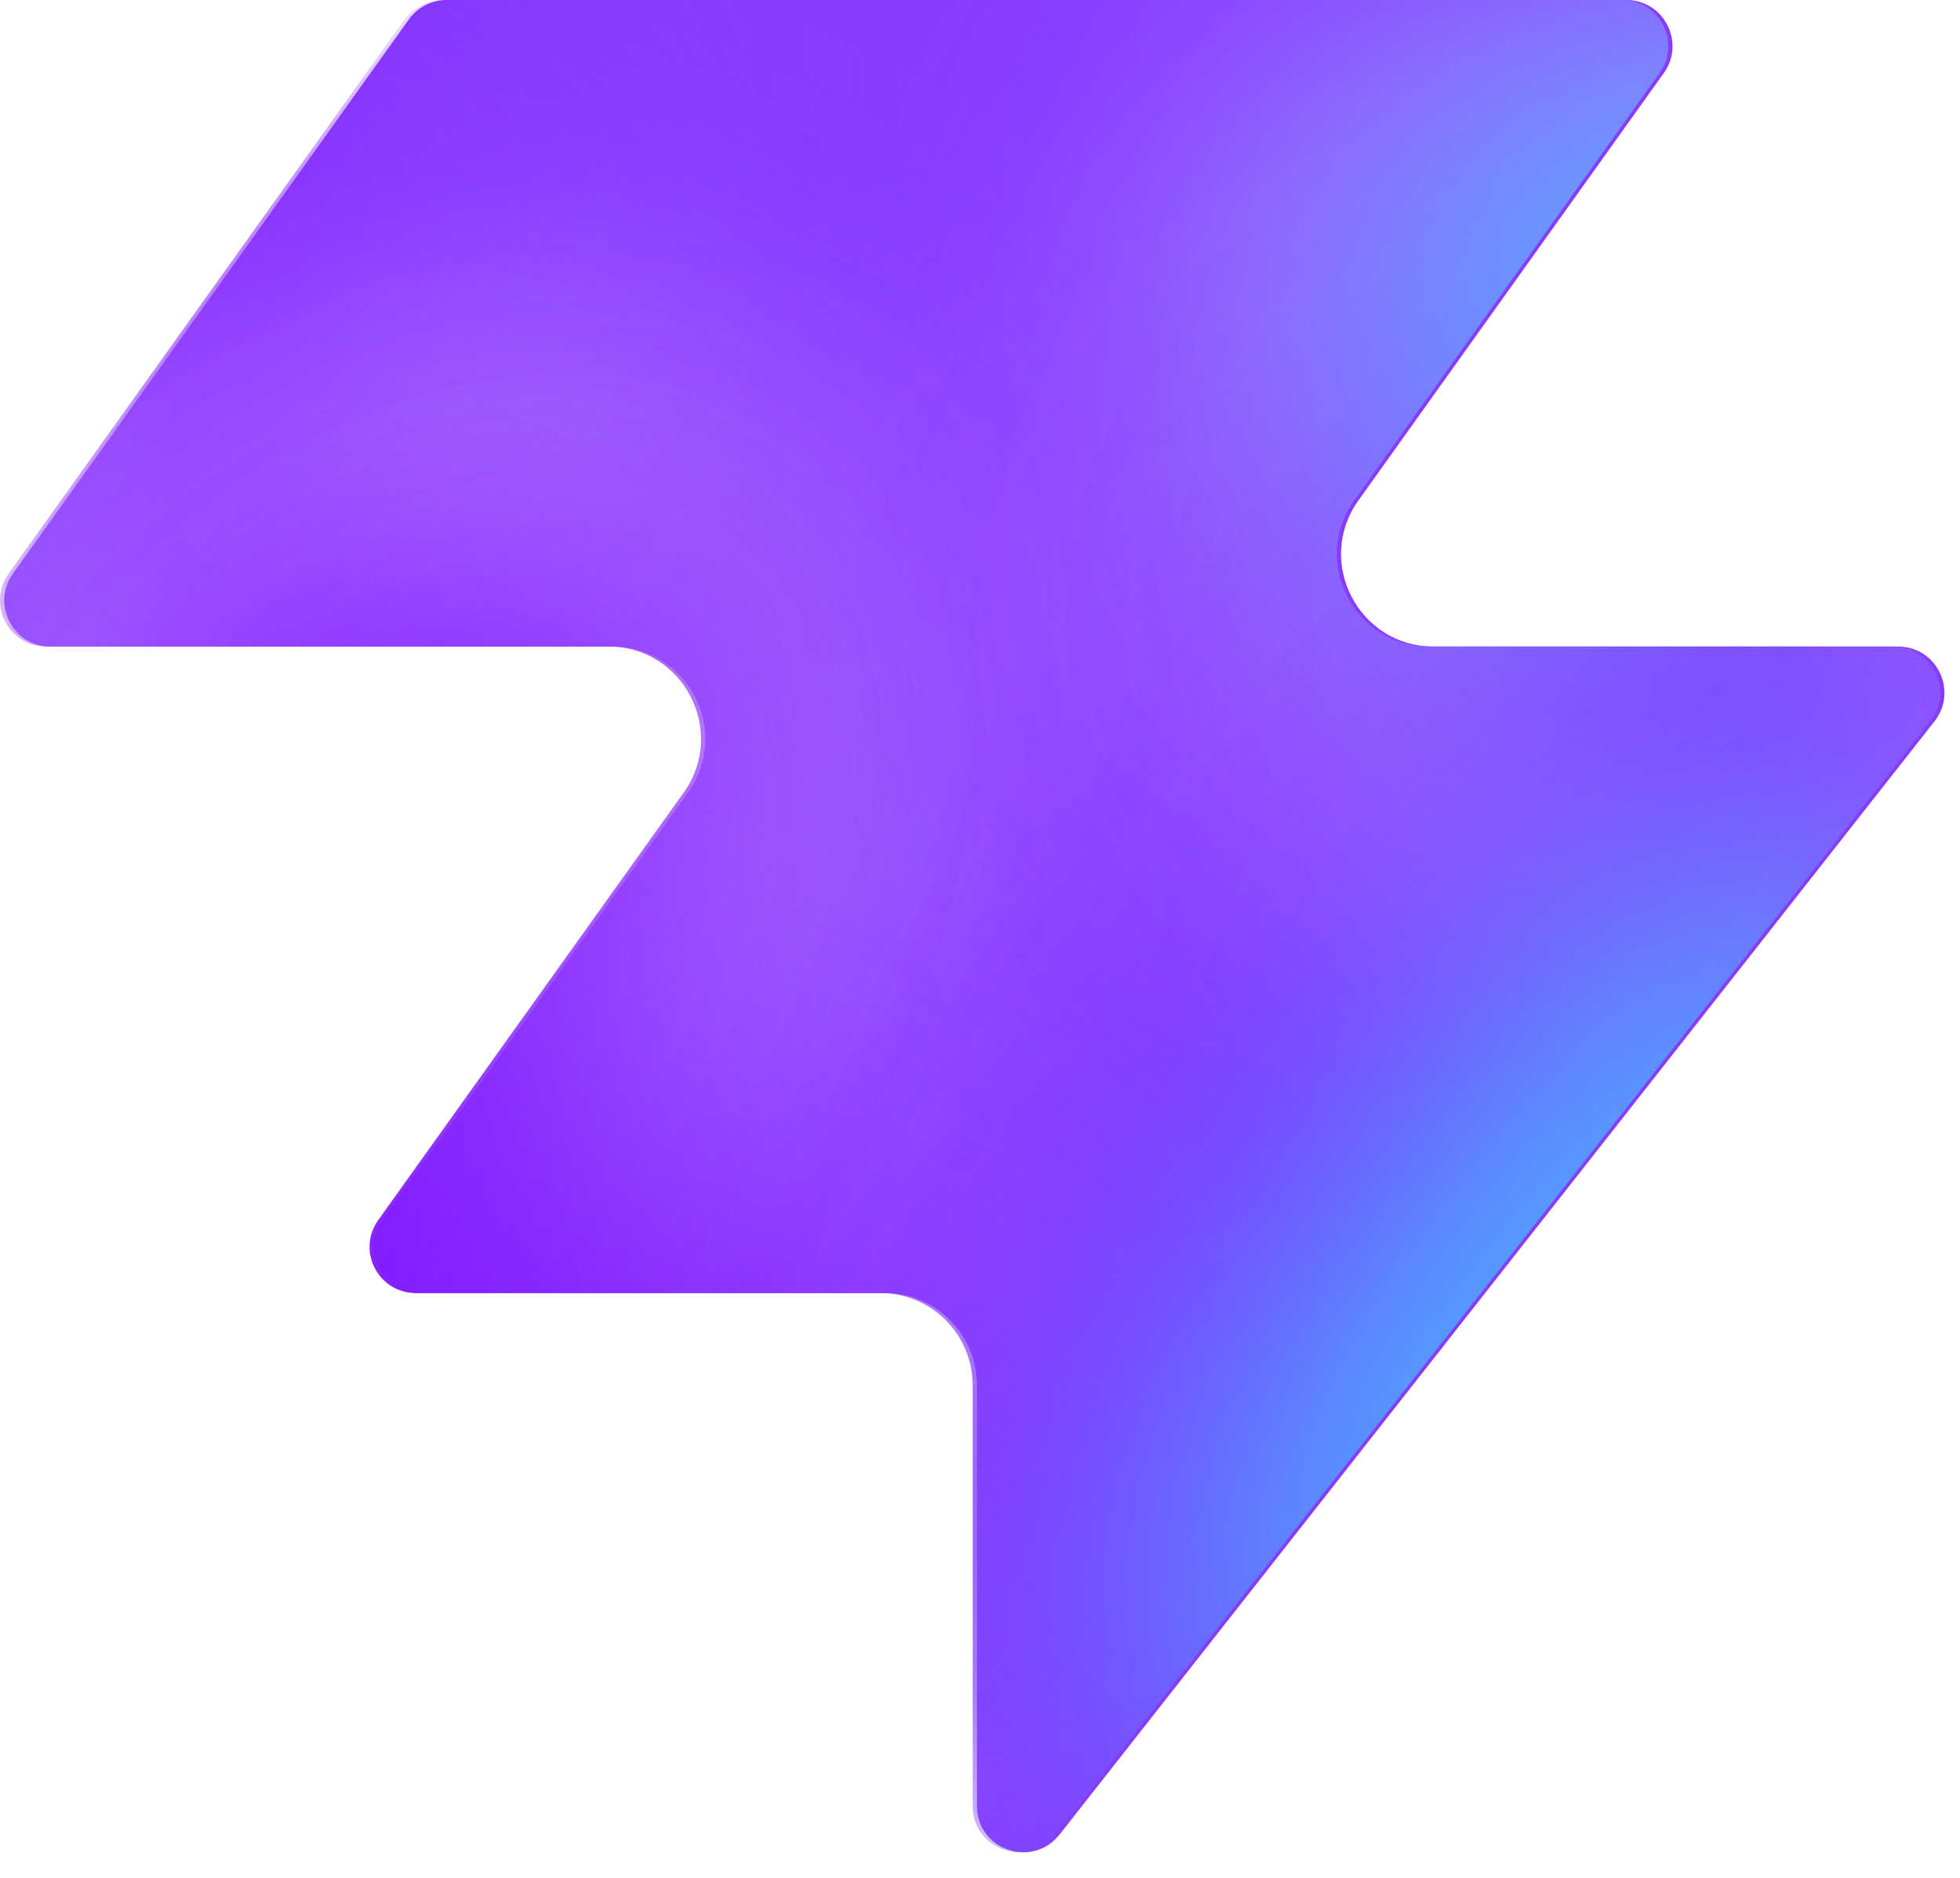
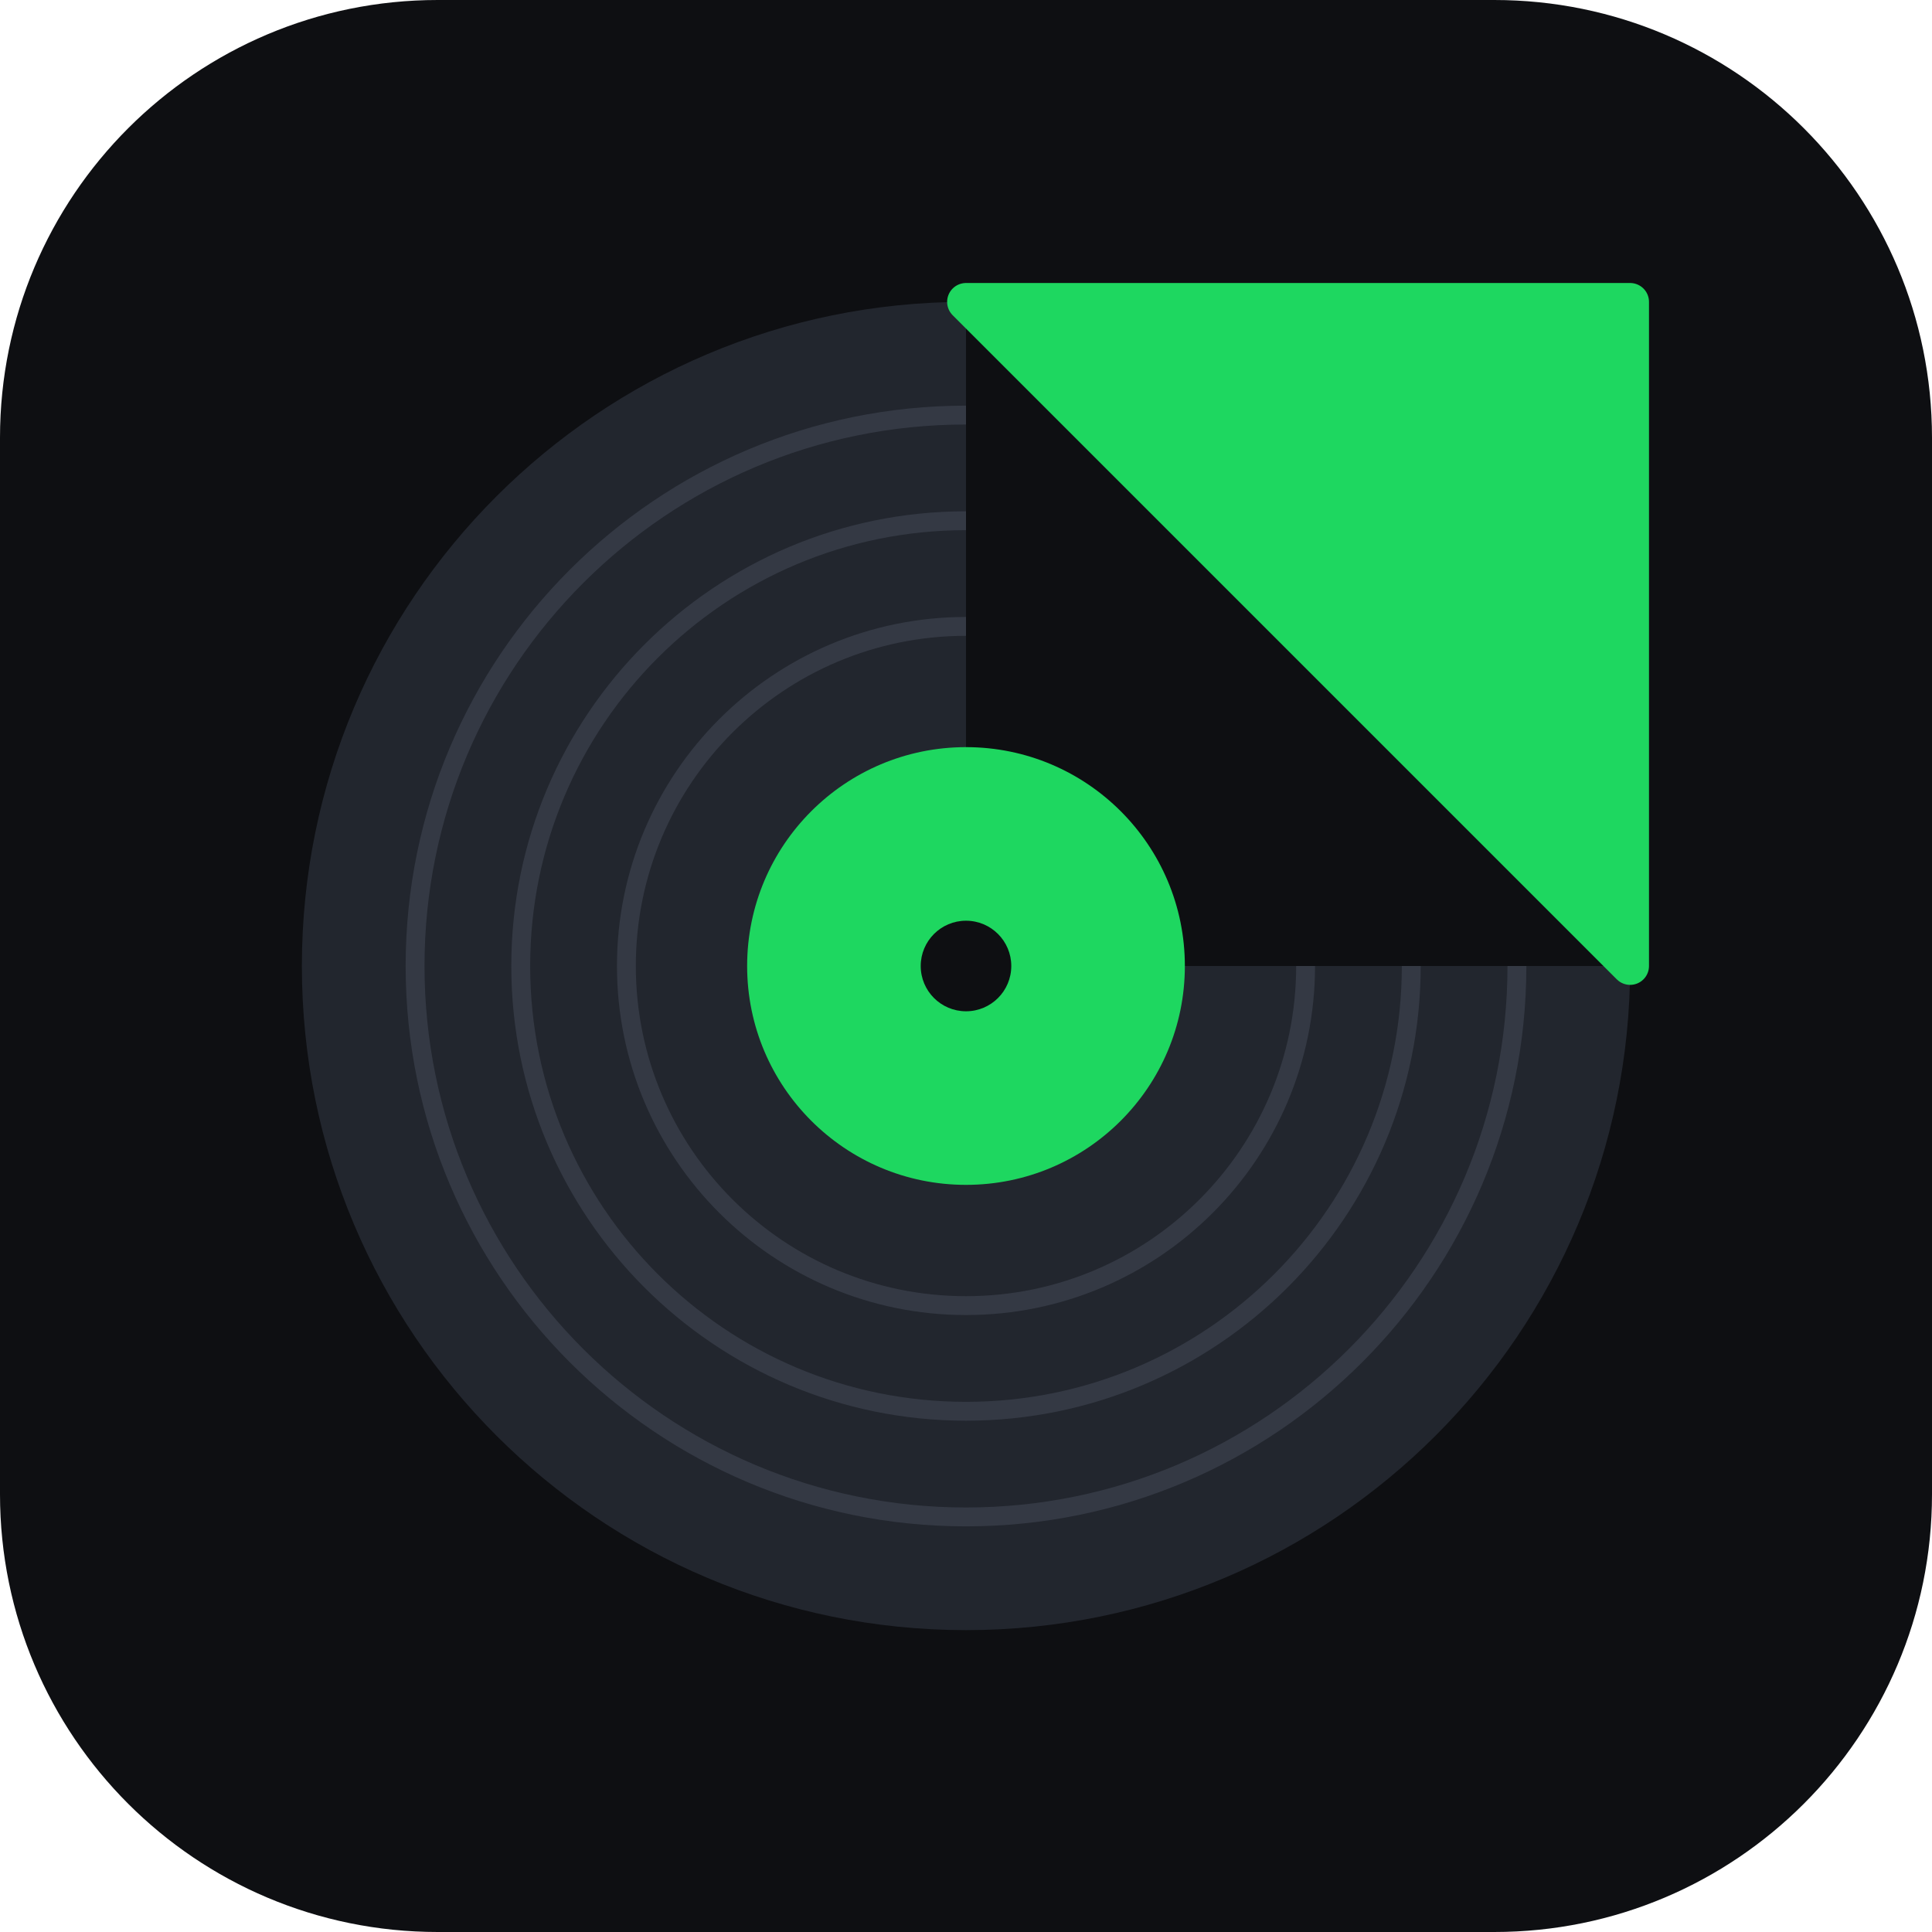
- <svg xmlns="http://www.w3.org/2000/svg" width="48" height="46" fill="none" viewBox="0 0 48 46">
-   <path fill="#863bff" d="M25.946 44.938c-.664.845-2.021.375-2.021-.698V33.937a2.26 2.26 0 0 0-2.262-2.262H10.287c-.92 0-1.456-1.04-.92-1.788l7.48-10.471c1.07-1.497 0-3.578-1.842-3.578H1.237c-.92 0-1.456-1.04-.92-1.788L10.013.474c.214-.297.556-.474.92-.474h28.894c.92 0 1.456 1.04.92 1.788l-7.48 10.471c-1.07 1.498 0 3.579 1.842 3.579h11.377c.943 0 1.473 1.088.89 1.83L25.947 44.94z" style="fill:#863bff;fill:color(display-p3 .525 .23 1);fill-opacity:1" />
-   <mask id="a" width="48" height="46" x="0" y="0" maskUnits="userSpaceOnUse" style="mask-type:alpha">
-     <path fill="#000" d="M25.842 44.938c-.664.844-2.021.375-2.021-.698V33.937a2.26 2.26 0 0 0-2.262-2.262H10.183c-.92 0-1.456-1.04-.92-1.788l7.48-10.471c1.07-1.498 0-3.579-1.842-3.579H1.133c-.92 0-1.456-1.04-.92-1.787L9.91.473c.214-.297.556-.474.92-.474h28.894c.92 0 1.456 1.04.92 1.788l-7.48 10.471c-1.07 1.498 0 3.578 1.842 3.578h11.377c.943 0 1.473 1.088.89 1.832L25.843 44.94z" style="fill:#000;fill-opacity:1" />
-   </mask>
-   <g mask="url(#a)">
-     <g filter="url(#b)">
-       <ellipse cx="5.508" cy="14.704" fill="#ede6ff" rx="5.508" ry="14.704" style="fill:#ede6ff;fill:color(display-p3 .927 .903 1);fill-opacity:1" transform="matrix(.00324 1 1 -.00324 -4.47 31.516)" />
-     </g>
-     <g filter="url(#c)">
-       <ellipse cx="10.399" cy="29.851" fill="#ede6ff" rx="10.399" ry="29.851" style="fill:#ede6ff;fill:color(display-p3 .927 .903 1);fill-opacity:1" transform="matrix(.00324 1 1 -.00324 -39.328 7.883)" />
-     </g>
-     <g filter="url(#d)">
-       <ellipse cx="5.508" cy="30.487" fill="#7e14ff" rx="5.508" ry="30.487" style="fill:#7e14ff;fill:color(display-p3 .492 .077 1);fill-opacity:1" transform="rotate(89.814 -25.913 -14.639)scale(1 -1)" />
-     </g>
-     <g filter="url(#e)">
-       <ellipse cx="5.508" cy="30.599" fill="#7e14ff" rx="5.508" ry="30.599" style="fill:#7e14ff;fill:color(display-p3 .492 .077 1);fill-opacity:1" transform="rotate(89.814 -32.644 -3.334)scale(1 -1)" />
-     </g>
-     <g filter="url(#f)">
-       <ellipse cx="5.508" cy="30.599" fill="#7e14ff" rx="5.508" ry="30.599" style="fill:#7e14ff;fill:color(display-p3 .492 .077 1);fill-opacity:1" transform="matrix(.00324 1 1 -.00324 -34.34 30.47)" />
-     </g>
-     <g filter="url(#g)">
-       <ellipse cx="14.072" cy="22.078" fill="#ede6ff" rx="14.072" ry="22.078" style="fill:#ede6ff;fill:color(display-p3 .927 .903 1);fill-opacity:1" transform="rotate(93.35 24.506 48.493)scale(-1 1)" />
-     </g>
-     <g filter="url(#h)">
-       <ellipse cx="3.47" cy="21.501" fill="#7e14ff" rx="3.47" ry="21.501" style="fill:#7e14ff;fill:color(display-p3 .492 .077 1);fill-opacity:1" transform="rotate(89.009 28.708 47.59)scale(-1 1)" />
-     </g>
-     <g filter="url(#i)">
-       <ellipse cx="3.47" cy="21.501" fill="#7e14ff" rx="3.47" ry="21.501" style="fill:#7e14ff;fill:color(display-p3 .492 .077 1);fill-opacity:1" transform="rotate(89.009 28.708 47.59)scale(-1 1)" />
-     </g>
-     <g filter="url(#j)">
-       <ellipse cx=".387" cy="8.972" fill="#7e14ff" rx="4.407" ry="29.108" style="fill:#7e14ff;fill:color(display-p3 .492 .077 1);fill-opacity:1" transform="rotate(39.51 .387 8.972)" />
-     </g>
-     <g filter="url(#k)">
-       <ellipse cx="47.523" cy="-6.092" fill="#7e14ff" rx="4.407" ry="29.108" style="fill:#7e14ff;fill:color(display-p3 .492 .077 1);fill-opacity:1" transform="rotate(37.892 47.523 -6.092)" />
-     </g>
-     <g filter="url(#l)">
-       <ellipse cx="41.412" cy="6.333" fill="#47bfff" rx="5.971" ry="9.665" style="fill:#47bfff;fill:color(display-p3 .28 .748 1);fill-opacity:1" transform="rotate(37.892 41.412 6.333)" />
-     </g>
-     <g filter="url(#m)">
-       <ellipse cx="-1.879" cy="38.332" fill="#7e14ff" rx="4.407" ry="29.108" style="fill:#7e14ff;fill:color(display-p3 .492 .077 1);fill-opacity:1" transform="rotate(37.892 -1.88 38.332)" />
-     </g>
-     <g filter="url(#n)">
-       <ellipse cx="-1.879" cy="38.332" fill="#7e14ff" rx="4.407" ry="29.108" style="fill:#7e14ff;fill:color(display-p3 .492 .077 1);fill-opacity:1" transform="rotate(37.892 -1.88 38.332)" />
-     </g>
-     <g filter="url(#o)">
-       <ellipse cx="35.651" cy="29.907" fill="#7e14ff" rx="4.407" ry="29.108" style="fill:#7e14ff;fill:color(display-p3 .492 .077 1);fill-opacity:1" transform="rotate(37.892 35.651 29.907)" />
-     </g>
-     <g filter="url(#p)">
-       <ellipse cx="38.418" cy="32.4" fill="#47bfff" rx="5.971" ry="15.297" style="fill:#47bfff;fill:color(display-p3 .28 .748 1);fill-opacity:1" transform="rotate(37.892 38.418 32.4)" />
-     </g>
-   </g>
-   <defs>
-     <filter id="b" width="60.045" height="41.654" x="-19.77" y="16.149" color-interpolation-filters="sRGB" filterUnits="userSpaceOnUse">
-       <feFlood flood-opacity="0" result="BackgroundImageFix" />
-       <feBlend in="SourceGraphic" in2="BackgroundImageFix" result="shape" />
-       <feGaussianBlur result="effect1_foregroundBlur_2002_17158" stdDeviation="7.659" />
-     </filter>
-     <filter id="c" width="90.34" height="51.437" x="-54.613" y="-7.533" color-interpolation-filters="sRGB" filterUnits="userSpaceOnUse">
-       <feFlood flood-opacity="0" result="BackgroundImageFix" />
-       <feBlend in="SourceGraphic" in2="BackgroundImageFix" result="shape" />
-       <feGaussianBlur result="effect1_foregroundBlur_2002_17158" stdDeviation="7.659" />
-     </filter>
-     <filter id="d" width="79.355" height="29.4" x="-49.64" y="2.03" color-interpolation-filters="sRGB" filterUnits="userSpaceOnUse">
-       <feFlood flood-opacity="0" result="BackgroundImageFix" />
-       <feBlend in="SourceGraphic" in2="BackgroundImageFix" result="shape" />
-       <feGaussianBlur result="effect1_foregroundBlur_2002_17158" stdDeviation="4.596" />
-     </filter>
-     <filter id="e" width="79.579" height="29.4" x="-45.045" y="20.029" color-interpolation-filters="sRGB" filterUnits="userSpaceOnUse">
-       <feFlood flood-opacity="0" result="BackgroundImageFix" />
-       <feBlend in="SourceGraphic" in2="BackgroundImageFix" result="shape" />
-       <feGaussianBlur result="effect1_foregroundBlur_2002_17158" stdDeviation="4.596" />
-     </filter>
-     <filter id="f" width="79.579" height="29.4" x="-43.513" y="21.178" color-interpolation-filters="sRGB" filterUnits="userSpaceOnUse">
-       <feFlood flood-opacity="0" result="BackgroundImageFix" />
-       <feBlend in="SourceGraphic" in2="BackgroundImageFix" result="shape" />
-       <feGaussianBlur result="effect1_foregroundBlur_2002_17158" stdDeviation="4.596" />
-     </filter>
-     <filter id="g" width="74.749" height="58.852" x="15.756" y="-17.901" color-interpolation-filters="sRGB" filterUnits="userSpaceOnUse">
-       <feFlood flood-opacity="0" result="BackgroundImageFix" />
-       <feBlend in="SourceGraphic" in2="BackgroundImageFix" result="shape" />
-       <feGaussianBlur result="effect1_foregroundBlur_2002_17158" stdDeviation="7.659" />
-     </filter>
-     <filter id="h" width="61.377" height="25.362" x="23.548" y="2.284" color-interpolation-filters="sRGB" filterUnits="userSpaceOnUse">
-       <feFlood flood-opacity="0" result="BackgroundImageFix" />
-       <feBlend in="SourceGraphic" in2="BackgroundImageFix" result="shape" />
-       <feGaussianBlur result="effect1_foregroundBlur_2002_17158" stdDeviation="4.596" />
-     </filter>
-     <filter id="i" width="61.377" height="25.362" x="23.548" y="2.284" color-interpolation-filters="sRGB" filterUnits="userSpaceOnUse">
-       <feFlood flood-opacity="0" result="BackgroundImageFix" />
-       <feBlend in="SourceGraphic" in2="BackgroundImageFix" result="shape" />
-       <feGaussianBlur result="effect1_foregroundBlur_2002_17158" stdDeviation="4.596" />
-     </filter>
-     <filter id="j" width="56.045" height="63.649" x="-27.636" y="-22.853" color-interpolation-filters="sRGB" filterUnits="userSpaceOnUse">
-       <feFlood flood-opacity="0" result="BackgroundImageFix" />
-       <feBlend in="SourceGraphic" in2="BackgroundImageFix" result="shape" />
-       <feGaussianBlur result="effect1_foregroundBlur_2002_17158" stdDeviation="4.596" />
-     </filter>
-     <filter id="k" width="54.814" height="64.646" x="20.116" y="-38.415" color-interpolation-filters="sRGB" filterUnits="userSpaceOnUse">
-       <feFlood flood-opacity="0" result="BackgroundImageFix" />
-       <feBlend in="SourceGraphic" in2="BackgroundImageFix" result="shape" />
-       <feGaussianBlur result="effect1_foregroundBlur_2002_17158" stdDeviation="4.596" />
-     </filter>
-     <filter id="l" width="33.541" height="35.313" x="24.641" y="-11.323" color-interpolation-filters="sRGB" filterUnits="userSpaceOnUse">
-       <feFlood flood-opacity="0" result="BackgroundImageFix" />
-       <feBlend in="SourceGraphic" in2="BackgroundImageFix" result="shape" />
-       <feGaussianBlur result="effect1_foregroundBlur_2002_17158" stdDeviation="4.596" />
-     </filter>
-     <filter id="m" width="54.814" height="64.646" x="-29.286" y="6.009" color-interpolation-filters="sRGB" filterUnits="userSpaceOnUse">
-       <feFlood flood-opacity="0" result="BackgroundImageFix" />
-       <feBlend in="SourceGraphic" in2="BackgroundImageFix" result="shape" />
-       <feGaussianBlur result="effect1_foregroundBlur_2002_17158" stdDeviation="4.596" />
-     </filter>
-     <filter id="n" width="54.814" height="64.646" x="-29.286" y="6.009" color-interpolation-filters="sRGB" filterUnits="userSpaceOnUse">
-       <feFlood flood-opacity="0" result="BackgroundImageFix" />
-       <feBlend in="SourceGraphic" in2="BackgroundImageFix" result="shape" />
-       <feGaussianBlur result="effect1_foregroundBlur_2002_17158" stdDeviation="4.596" />
-     </filter>
-     <filter id="o" width="54.814" height="64.646" x="8.244" y="-2.416" color-interpolation-filters="sRGB" filterUnits="userSpaceOnUse">
-       <feFlood flood-opacity="0" result="BackgroundImageFix" />
-       <feBlend in="SourceGraphic" in2="BackgroundImageFix" result="shape" />
-       <feGaussianBlur result="effect1_foregroundBlur_2002_17158" stdDeviation="4.596" />
-     </filter>
-     <filter id="p" width="39.409" height="43.623" x="18.713" y="10.588" color-interpolation-filters="sRGB" filterUnits="userSpaceOnUse">
-       <feFlood flood-opacity="0" result="BackgroundImageFix" />
-       <feBlend in="SourceGraphic" in2="BackgroundImageFix" result="shape" />
-       <feGaussianBlur result="effect1_foregroundBlur_2002_17158" stdDeviation="4.596" />
-     </filter>
-   </defs>
+ <svg xmlns="http://www.w3.org/2000/svg" width="1024" height="1024" viewBox="0 0 512 512">
+   <rect x="0" y="0" width="512" height="512" rx="116" fill="#0e0f12" />
+   <circle cx="256" cy="256" r="176" fill="#22262e" />
+   <circle cx="256" cy="256" r="146" fill="none" stroke="#343944" stroke-width="5" />
+   <circle cx="256" cy="256" r="118" fill="none" stroke="#343944" stroke-width="5" />
+   <circle cx="256" cy="256" r="90" fill="none" stroke="#343944" stroke-width="5" />
+   <path d="M256 256 L256 80 A176 176 0 0 1 432 256 Z" fill="#0e0f12" />
+   <path d="M256 80 L432 80 L432 256 Z" fill="#1ed760" stroke="#1ed760" stroke-width="10" stroke-linejoin="round" />
+   <circle cx="256" cy="256" r="58" fill="#1ed760" />
+   <circle cx="256" cy="256" r="12" fill="#0e0f12" />
</svg>
